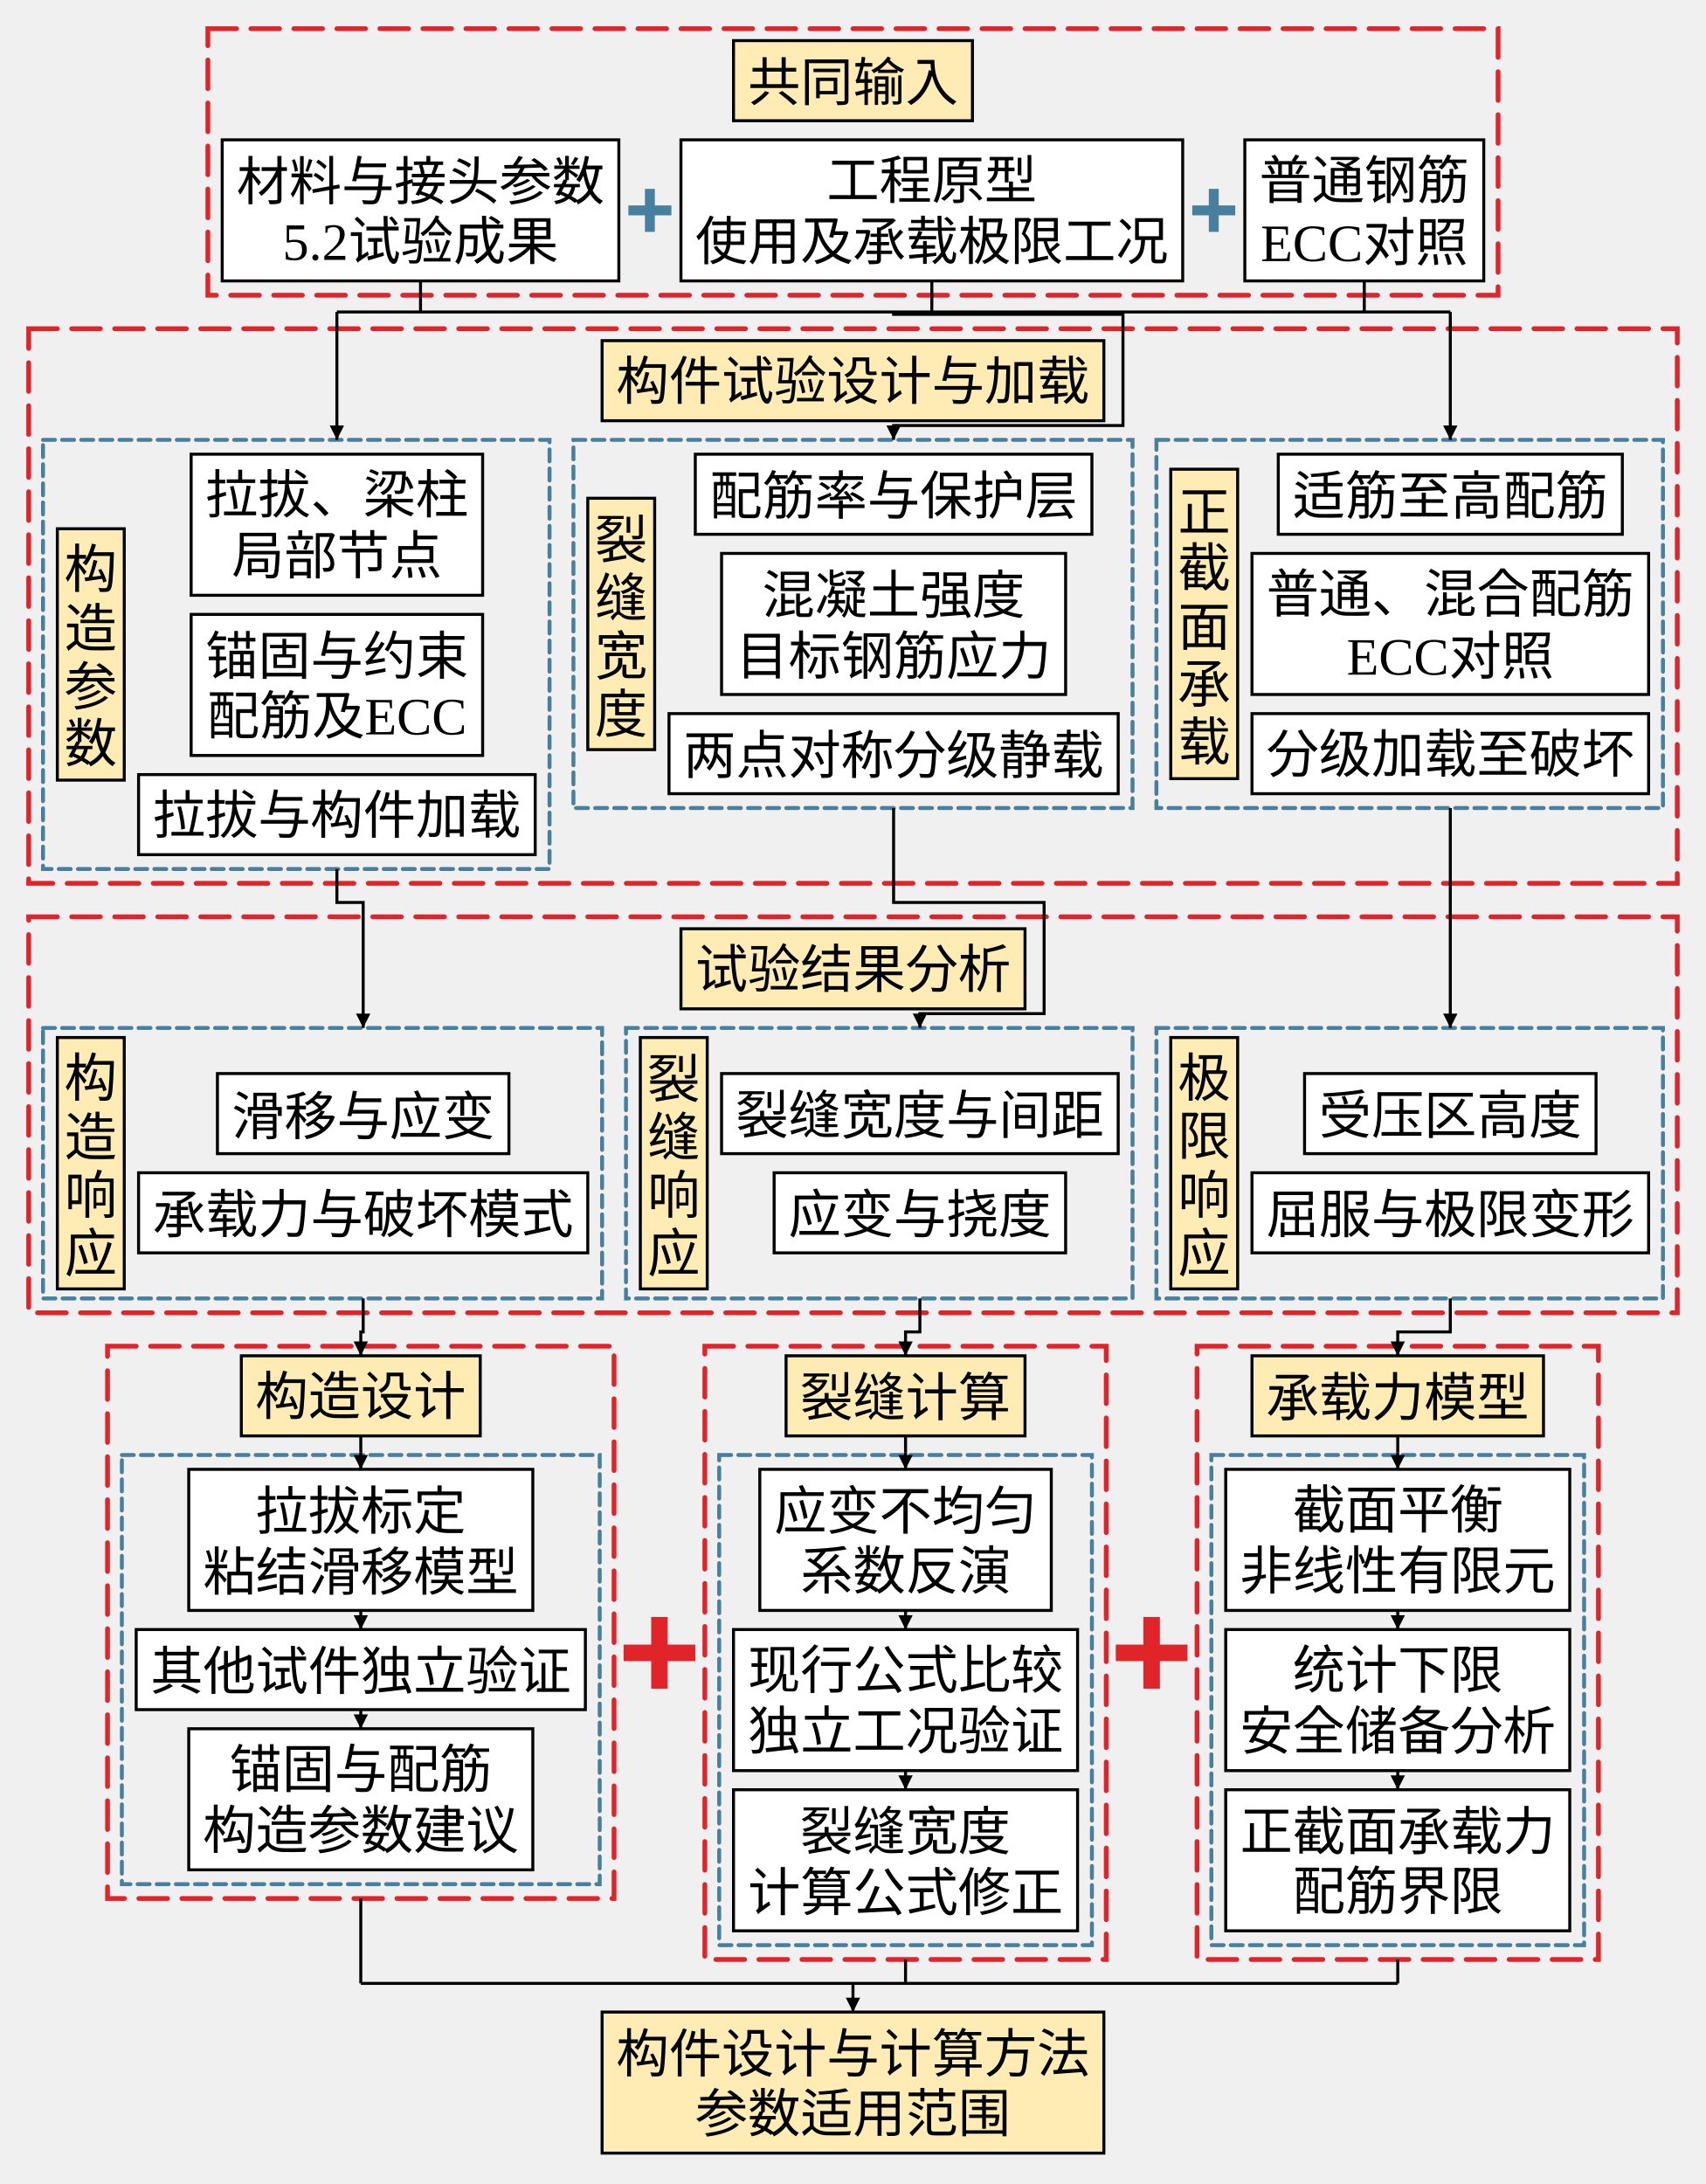
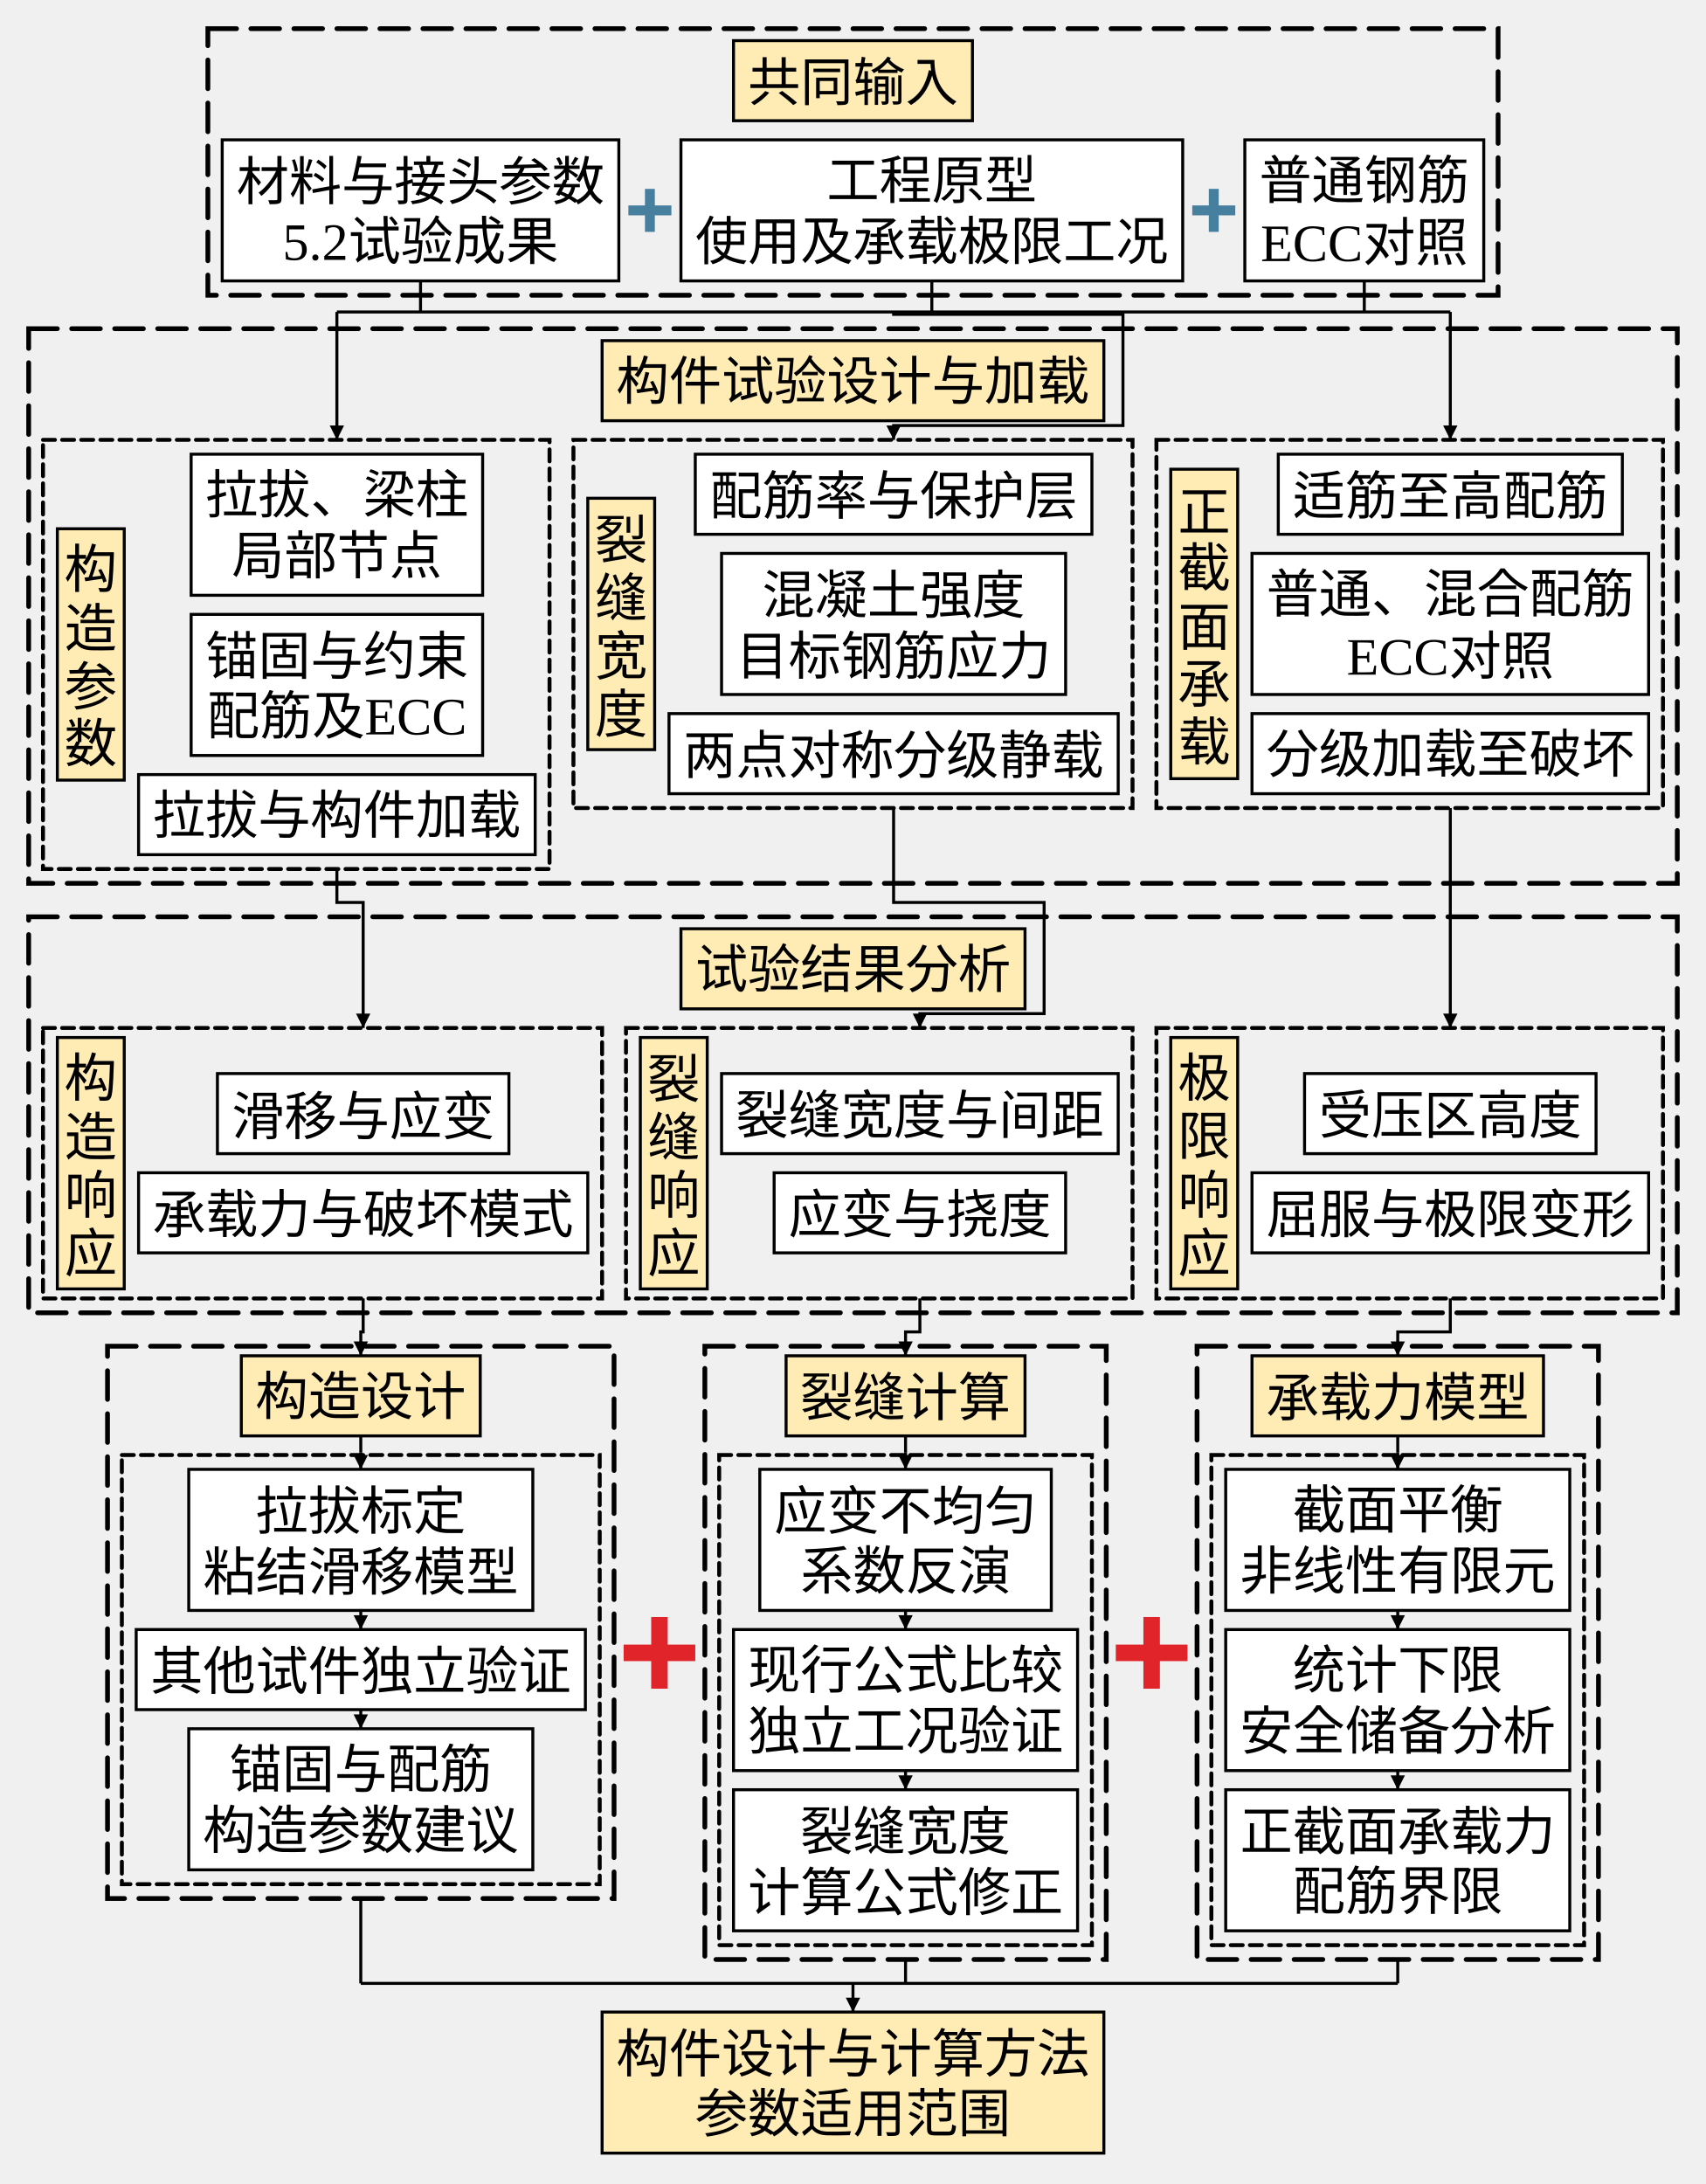
<svg xmlns="http://www.w3.org/2000/svg" width="714px" height="914px" viewBox="0 0 714 914" version="1.1">
  <g id="module-frame-001" data-object-type="module-frame">
-     <rect x="87" y="12" width="540" height="111.56" fill="none" stroke="#E0242A" stroke-width="2" stroke-linecap="round" stroke-linejoin="miter" stroke-dasharray="12 6" />
+     <rect x="87" y="12" width="540" height="111.56" fill="none" stroke="#000000" stroke-width="2" stroke-linecap="round" stroke-linejoin="miter" stroke-dasharray="12 6" />
  </g>
  <g id="module-frame-002" data-object-type="module-frame">
-     <rect x="12" y="137.56" width="690" height="232.12" fill="none" stroke="#E0242A" stroke-width="2" stroke-linecap="round" stroke-linejoin="miter" stroke-dasharray="12 6" />
+     <rect x="12" y="137.56" width="690" height="232.12" fill="none" stroke="#000000" stroke-width="2" stroke-linecap="round" stroke-linejoin="miter" stroke-dasharray="12 6" />
  </g>
  <g id="submodule-frame-001" data-object-type="submodule-frame">
-     <rect x="18" y="184.08" width="212" height="179.6" fill="none" stroke="#477F9F" stroke-width="1.65" stroke-linecap="round" stroke-linejoin="miter" stroke-dasharray="5 3" />
+     <rect x="18" y="184.08" width="212" height="179.6" fill="none" stroke="#000000" stroke-width="1.65" stroke-linecap="round" stroke-linejoin="miter" stroke-dasharray="5 3" />
  </g>
  <g id="submodule-frame-002" data-object-type="submodule-frame">
-     <rect x="240" y="184.08" width="234" height="154.08" fill="none" stroke="#477F9F" stroke-width="1.65" stroke-linecap="round" stroke-linejoin="miter" stroke-dasharray="5 3" />
+     <rect x="240" y="184.08" width="234" height="154.08" fill="none" stroke="#000000" stroke-width="1.65" stroke-linecap="round" stroke-linejoin="miter" stroke-dasharray="5 3" />
  </g>
  <g id="submodule-frame-003" data-object-type="submodule-frame">
-     <rect x="484" y="184.08" width="212" height="154.08" fill="none" stroke="#477F9F" stroke-width="1.65" stroke-linecap="round" stroke-linejoin="miter" stroke-dasharray="5 3" />
+     <rect x="484" y="184.08" width="212" height="154.08" fill="none" stroke="#000000" stroke-width="1.65" stroke-linecap="round" stroke-linejoin="miter" stroke-dasharray="5 3" />
  </g>
  <g id="module-frame-003" data-object-type="module-frame">
-     <rect x="12" y="383.68" width="690" height="165.72" fill="none" stroke="#E0242A" stroke-width="2" stroke-linecap="round" stroke-linejoin="miter" stroke-dasharray="12 6" />
+     <rect x="12" y="383.68" width="690" height="165.72" fill="none" stroke="#000000" stroke-width="2" stroke-linecap="round" stroke-linejoin="miter" stroke-dasharray="12 6" />
  </g>
  <g id="submodule-frame-004" data-object-type="submodule-frame">
-     <rect x="18" y="430.2" width="234" height="113.2" fill="none" stroke="#477F9F" stroke-width="1.65" stroke-linecap="round" stroke-linejoin="miter" stroke-dasharray="5 3" />
+     <rect x="18" y="430.2" width="234" height="113.2" fill="none" stroke="#000000" stroke-width="1.65" stroke-linecap="round" stroke-linejoin="miter" stroke-dasharray="5 3" />
  </g>
  <g id="submodule-frame-005" data-object-type="submodule-frame">
-     <rect x="262" y="430.2" width="212" height="113.2" fill="none" stroke="#477F9F" stroke-width="1.65" stroke-linecap="round" stroke-linejoin="miter" stroke-dasharray="5 3" />
+     <rect x="262" y="430.2" width="212" height="113.2" fill="none" stroke="#000000" stroke-width="1.65" stroke-linecap="round" stroke-linejoin="miter" stroke-dasharray="5 3" />
  </g>
  <g id="submodule-frame-006" data-object-type="submodule-frame">
-     <rect x="484" y="430.2" width="212" height="113.2" fill="none" stroke="#477F9F" stroke-width="1.65" stroke-linecap="round" stroke-linejoin="miter" stroke-dasharray="5 3" />
+     <rect x="484" y="430.2" width="212" height="113.2" fill="none" stroke="#000000" stroke-width="1.65" stroke-linecap="round" stroke-linejoin="miter" stroke-dasharray="5 3" />
  </g>
  <g id="module-frame-004" data-object-type="module-frame">
-     <rect x="45" y="563.4" width="212" height="231.12" fill="none" stroke="#E0242A" stroke-width="2" stroke-linecap="round" stroke-linejoin="miter" stroke-dasharray="12 6" />
+     <rect x="45" y="563.4" width="212" height="231.12" fill="none" stroke="#000000" stroke-width="2" stroke-linecap="round" stroke-linejoin="miter" stroke-dasharray="12 6" />
  </g>
  <g id="submodule-frame-007" data-object-type="submodule-frame">
-     <rect x="51" y="608.92" width="200" height="179.6" fill="none" stroke="#477F9F" stroke-width="1.65" stroke-linecap="round" stroke-linejoin="miter" stroke-dasharray="5 3" />
+     <rect x="51" y="608.92" width="200" height="179.6" fill="none" stroke="#000000" stroke-width="1.65" stroke-linecap="round" stroke-linejoin="miter" stroke-dasharray="5 3" />
  </g>
  <g id="module-frame-005" data-object-type="module-frame">
-     <rect x="295" y="563.4" width="168" height="256.64" fill="none" stroke="#E0242A" stroke-width="2" stroke-linecap="round" stroke-linejoin="miter" stroke-dasharray="12 6" />
+     <rect x="295" y="563.4" width="168" height="256.64" fill="none" stroke="#000000" stroke-width="2" stroke-linecap="round" stroke-linejoin="miter" stroke-dasharray="12 6" />
  </g>
  <g id="submodule-frame-008" data-object-type="submodule-frame">
-     <rect x="301" y="608.92" width="156" height="205.12" fill="none" stroke="#477F9F" stroke-width="1.65" stroke-linecap="round" stroke-linejoin="miter" stroke-dasharray="5 3" />
+     <rect x="301" y="608.92" width="156" height="205.12" fill="none" stroke="#000000" stroke-width="1.65" stroke-linecap="round" stroke-linejoin="miter" stroke-dasharray="5 3" />
  </g>
  <g id="module-frame-006" data-object-type="module-frame">
-     <rect x="501" y="563.4" width="168" height="256.64" fill="none" stroke="#E0242A" stroke-width="2" stroke-linecap="round" stroke-linejoin="miter" stroke-dasharray="12 6" />
+     <rect x="501" y="563.4" width="168" height="256.64" fill="none" stroke="#000000" stroke-width="2" stroke-linecap="round" stroke-linejoin="miter" stroke-dasharray="12 6" />
  </g>
  <g id="submodule-frame-009" data-object-type="submodule-frame">
-     <rect x="507" y="608.92" width="156" height="205.12" fill="none" stroke="#477F9F" stroke-width="1.65" stroke-linecap="round" stroke-linejoin="miter" stroke-dasharray="5 3" />
+     <rect x="507" y="608.92" width="156" height="205.12" fill="none" stroke="#000000" stroke-width="1.65" stroke-linecap="round" stroke-linejoin="miter" stroke-dasharray="5 3" />
  </g>
  <g id="connector-001" data-object-type="connector">
    <path d="M176 117.56 L176 130.56" fill="none" stroke="#000000" stroke-width="1.25" stroke-linejoin="miter" stroke-linecap="butt" />
  </g>
  <g id="connector-002" data-object-type="connector">
    <path d="M390 117.56 L390 130.56" fill="none" stroke="#000000" stroke-width="1.25" stroke-linejoin="miter" stroke-linecap="butt" />
  </g>
  <g id="connector-003" data-object-type="connector">
    <path d="M571 117.56 L571 130.56" fill="none" stroke="#000000" stroke-width="1.25" stroke-linejoin="miter" stroke-linecap="butt" />
  </g>
  <g id="connector-004" data-object-type="connector">
    <path d="M141 130.56 L607 130.56" fill="none" stroke="#000000" stroke-width="1.25" stroke-linejoin="miter" stroke-linecap="butt" />
  </g>
  <g id="connector-005" data-object-type="connector">
    <path d="M141 130.56 L141 131.56 L141 131.56 L141 184.08" fill="none" stroke="#000000" stroke-width="1.25" stroke-linejoin="miter" stroke-linecap="butt" />
    <polygon points="141,184.08 144,178.08 138,178.08" fill="#000000" />
  </g>
  <g id="connector-006" data-object-type="connector">
    <path d="M374 130.56 L374 131.56 L470 131.56 L470 178.08 L374 178.08 L374 184.08" fill="none" stroke="#000000" stroke-width="1.25" stroke-linejoin="miter" stroke-linecap="butt" />
    <polygon points="374,184.08 377,178.08 371,178.08" fill="#000000" />
  </g>
  <g id="connector-007" data-object-type="connector">
    <path d="M607 130.56 L607 131.56 L607 131.56 L607 184.08" fill="none" stroke="#000000" stroke-width="1.25" stroke-linejoin="miter" stroke-linecap="butt" />
    <polygon points="607,184.08 610,178.08 604,178.08" fill="#000000" />
  </g>
  <g id="connector-008" data-object-type="connector">
    <path d="M141 363.68 L141 377.68 L152 377.68 L152 430.2" fill="none" stroke="#000000" stroke-width="1.25" stroke-linejoin="miter" stroke-linecap="butt" />
    <polygon points="152,430.2 155,424.2 149,424.2" fill="#000000" />
  </g>
  <g id="connector-009" data-object-type="connector">
    <path d="M374 338.16 L374 377.68 L437 377.68 L437 424.2 L385 424.2 L385 430.2" fill="none" stroke="#000000" stroke-width="1.25" stroke-linejoin="miter" stroke-linecap="butt" />
    <polygon points="385,430.2 388,424.2 382,424.2" fill="#000000" />
  </g>
  <g id="connector-010" data-object-type="connector">
    <path d="M607 338.16 L607 377.68 L607 377.68 L607 430.2" fill="none" stroke="#000000" stroke-width="1.25" stroke-linejoin="miter" stroke-linecap="butt" />
    <polygon points="607,430.2 610,424.2 604,424.2" fill="#000000" />
  </g>
  <g id="connector-011" data-object-type="connector">
    <path d="M152 543.4 L152 557.4 L151 557.4 L151 567.4" fill="none" stroke="#000000" stroke-width="1.25" stroke-linejoin="miter" stroke-linecap="butt" />
    <polygon points="151,567.4 154,561.4 148,561.4" fill="#000000" />
  </g>
  <g id="connector-012" data-object-type="connector">
    <path d="M385 543.4 L385 557.4 L379 557.4 L379 567.4" fill="none" stroke="#000000" stroke-width="1.25" stroke-linejoin="miter" stroke-linecap="butt" />
    <polygon points="379,567.4 382,561.4 376,561.4" fill="#000000" />
  </g>
  <g id="connector-013" data-object-type="connector">
    <path d="M607 543.4 L607 557.4 L585 557.4 L585 567.4" fill="none" stroke="#000000" stroke-width="1.25" stroke-linejoin="miter" stroke-linecap="butt" />
    <polygon points="585,567.4 588,561.4 582,561.4" fill="#000000" />
  </g>
  <g id="connector-014" data-object-type="connector">
    <path d="M151 600.92 L151 607.92" fill="none" stroke="#000000" stroke-width="1.25" stroke-linejoin="miter" stroke-linecap="butt" />
  </g>
  <g id="connector-015" data-object-type="connector">
    <path d="M151 607.92 L151 614.92" fill="none" stroke="#000000" stroke-width="1.25" stroke-linejoin="miter" stroke-linecap="butt" />
    <polygon points="151,614.92 154,608.92 148,608.92" fill="#000000" />
  </g>
  <g id="connector-016" data-object-type="connector">
    <path d="M151 673.96 L151 677.96" fill="none" stroke="#000000" stroke-width="1.25" stroke-linejoin="miter" stroke-linecap="butt" />
  </g>
  <g id="connector-017" data-object-type="connector">
    <path d="M151 677.96 L151 681.96" fill="none" stroke="#000000" stroke-width="1.25" stroke-linejoin="miter" stroke-linecap="butt" />
    <polygon points="151,681.96 154,675.96 148,675.96" fill="#000000" />
  </g>
  <g id="connector-018" data-object-type="connector">
    <path d="M151 715.48 L151 719.48" fill="none" stroke="#000000" stroke-width="1.25" stroke-linejoin="miter" stroke-linecap="butt" />
  </g>
  <g id="connector-019" data-object-type="connector">
    <path d="M151 719.48 L151 723.48" fill="none" stroke="#000000" stroke-width="1.25" stroke-linejoin="miter" stroke-linecap="butt" />
    <polygon points="151,723.48 154,717.48 148,717.48" fill="#000000" />
  </g>
  <g id="connector-020" data-object-type="connector">
    <path d="M379 600.92 L379 607.92" fill="none" stroke="#000000" stroke-width="1.25" stroke-linejoin="miter" stroke-linecap="butt" />
  </g>
  <g id="connector-021" data-object-type="connector">
    <path d="M379 607.92 L379 614.92" fill="none" stroke="#000000" stroke-width="1.25" stroke-linejoin="miter" stroke-linecap="butt" />
    <polygon points="379,614.92 382,608.92 376,608.92" fill="#000000" />
  </g>
  <g id="connector-022" data-object-type="connector">
    <path d="M379 673.96 L379 677.96" fill="none" stroke="#000000" stroke-width="1.25" stroke-linejoin="miter" stroke-linecap="butt" />
  </g>
  <g id="connector-023" data-object-type="connector">
    <path d="M379 677.96 L379 681.96" fill="none" stroke="#000000" stroke-width="1.25" stroke-linejoin="miter" stroke-linecap="butt" />
    <polygon points="379,681.96 382,675.96 376,675.96" fill="#000000" />
  </g>
  <g id="connector-024" data-object-type="connector">
    <path d="M379 741 L379 745" fill="none" stroke="#000000" stroke-width="1.25" stroke-linejoin="miter" stroke-linecap="butt" />
  </g>
  <g id="connector-025" data-object-type="connector">
    <path d="M379 745 L379 749" fill="none" stroke="#000000" stroke-width="1.25" stroke-linejoin="miter" stroke-linecap="butt" />
    <polygon points="379,749 382,743 376,743" fill="#000000" />
  </g>
  <g id="connector-026" data-object-type="connector">
    <path d="M585 600.92 L585 607.92" fill="none" stroke="#000000" stroke-width="1.25" stroke-linejoin="miter" stroke-linecap="butt" />
  </g>
  <g id="connector-027" data-object-type="connector">
    <path d="M585 607.92 L585 614.92" fill="none" stroke="#000000" stroke-width="1.25" stroke-linejoin="miter" stroke-linecap="butt" />
    <polygon points="585,614.92 588,608.92 582,608.92" fill="#000000" />
  </g>
  <g id="connector-028" data-object-type="connector">
    <path d="M585 673.96 L585 677.96" fill="none" stroke="#000000" stroke-width="1.25" stroke-linejoin="miter" stroke-linecap="butt" />
  </g>
  <g id="connector-029" data-object-type="connector">
    <path d="M585 677.96 L585 681.96" fill="none" stroke="#000000" stroke-width="1.25" stroke-linejoin="miter" stroke-linecap="butt" />
    <polygon points="585,681.96 588,675.96 582,675.96" fill="#000000" />
  </g>
  <g id="connector-030" data-object-type="connector">
    <path d="M585 741 L585 745" fill="none" stroke="#000000" stroke-width="1.25" stroke-linejoin="miter" stroke-linecap="butt" />
  </g>
  <g id="connector-031" data-object-type="connector">
    <path d="M585 745 L585 749" fill="none" stroke="#000000" stroke-width="1.25" stroke-linejoin="miter" stroke-linecap="butt" />
    <polygon points="585,749 588,743 582,743" fill="#000000" />
  </g>
  <g id="connector-032" data-object-type="connector">
    <path d="M151 794.52 L151 830.04" fill="none" stroke="#000000" stroke-width="1.25" stroke-linejoin="miter" stroke-linecap="butt" />
  </g>
  <g id="connector-033" data-object-type="connector">
    <path d="M379 820.04 L379 830.04" fill="none" stroke="#000000" stroke-width="1.25" stroke-linejoin="miter" stroke-linecap="butt" />
  </g>
  <g id="connector-034" data-object-type="connector">
    <path d="M585 820.04 L585 830.04" fill="none" stroke="#000000" stroke-width="1.25" stroke-linejoin="miter" stroke-linecap="butt" />
  </g>
  <g id="connector-035" data-object-type="connector">
    <path d="M151 830.04 L585 830.04" fill="none" stroke="#000000" stroke-width="1.25" stroke-linejoin="miter" stroke-linecap="butt" />
  </g>
  <g id="connector-036" data-object-type="connector">
    <path d="M357 830.04 L357 842.04" fill="none" stroke="#000000" stroke-width="1.25" stroke-linejoin="miter" stroke-linecap="butt" />
    <polygon points="357,842.04 360,836.04 354,836.04" fill="#000000" />
  </g>
  <g id="text-box-001" data-object-type="text-box" aria-label="构造参数">
-     <rect x="24" y="221.28" width="28" height="105.2" fill="#FFEBB4" stroke="black" stroke-width="1.25" stroke-linecap="butt" stroke-linejoin="miter" />
+     <rect x="24" y="221.28" width="28" height="105.2" fill="#FFEBB4" stroke="#000000" stroke-width="1.25" stroke-linecap="butt" stroke-linejoin="miter" />
    <text xml:space="preserve" font-family="SimSun" font-size="22" font-weight="normal" font-style="normal" fill="#000000">
      <tspan x="27" y="245.993" font-family="SimSun" style="font-family:'SimSun';font-size:22px;font-weight:normal;font-style:normal">构</tspan>
      <tspan x="27" y="270.793" font-family="SimSun" style="font-family:'SimSun';font-size:22px;font-weight:normal;font-style:normal">造</tspan>
      <tspan x="27" y="295.093" font-family="SimSun" style="font-family:'SimSun';font-size:22px;font-weight:normal;font-style:normal">参</tspan>
      <tspan x="27" y="318.893" font-family="SimSun" style="font-family:'SimSun';font-size:22px;font-weight:normal;font-style:normal">数</tspan>
    </text>
  </g>
  <g id="text-box-002" data-object-type="text-box" aria-label="裂缝宽度">
-     <rect x="246" y="208.52" width="28" height="105.2" fill="#FFEBB4" stroke="black" stroke-width="1.25" stroke-linecap="butt" stroke-linejoin="miter" />
+     <rect x="246" y="208.52" width="28" height="105.2" fill="#FFEBB4" stroke="#000000" stroke-width="1.25" stroke-linecap="butt" stroke-linejoin="miter" />
    <text xml:space="preserve" font-family="SimSun" font-size="22" font-weight="normal" font-style="normal" fill="#000000">
      <tspan x="249" y="233.733" font-family="SimSun" style="font-family:'SimSun';font-size:22px;font-weight:normal;font-style:normal">裂</tspan>
      <tspan x="249" y="258.033" font-family="SimSun" style="font-family:'SimSun';font-size:22px;font-weight:normal;font-style:normal">缝</tspan>
      <tspan x="249" y="282.333" font-family="SimSun" style="font-family:'SimSun';font-size:22px;font-weight:normal;font-style:normal">宽</tspan>
      <tspan x="249" y="306.633" font-family="SimSun" style="font-family:'SimSun';font-size:22px;font-weight:normal;font-style:normal">度</tspan>
    </text>
  </g>
  <g id="text-box-003" data-object-type="text-box" aria-label="正截面承载">
-     <rect x="490" y="196.37" width="28" height="129.5" fill="#FFEBB4" stroke="black" stroke-width="1.25" stroke-linecap="butt" stroke-linejoin="miter" />
+     <rect x="490" y="196.37" width="28" height="129.5" fill="#FFEBB4" stroke="#000000" stroke-width="1.25" stroke-linecap="butt" stroke-linejoin="miter" />
    <text xml:space="preserve" font-family="SimSun" font-size="22" font-weight="normal" font-style="normal" fill="#000000">
      <tspan x="493" y="222.083" font-family="SimSun" style="font-family:'SimSun';font-size:22px;font-weight:normal;font-style:normal">正</tspan>
      <tspan x="493" y="245.383" font-family="SimSun" style="font-family:'SimSun';font-size:22px;font-weight:normal;font-style:normal">截</tspan>
      <tspan x="493" y="270.183" font-family="SimSun" style="font-family:'SimSun';font-size:22px;font-weight:normal;font-style:normal">面</tspan>
      <tspan x="493" y="293.983" font-family="SimSun" style="font-family:'SimSun';font-size:22px;font-weight:normal;font-style:normal">承</tspan>
      <tspan x="493" y="318.283" font-family="SimSun" style="font-family:'SimSun';font-size:22px;font-weight:normal;font-style:normal">载</tspan>
    </text>
  </g>
  <g id="text-box-004" data-object-type="text-box" aria-label="构造响应">
-     <rect x="24" y="434.2" width="28" height="105.2" fill="#FFEBB4" stroke="black" stroke-width="1.25" stroke-linecap="butt" stroke-linejoin="miter" />
+     <rect x="24" y="434.2" width="28" height="105.2" fill="#FFEBB4" stroke="#000000" stroke-width="1.25" stroke-linecap="butt" stroke-linejoin="miter" />
    <text xml:space="preserve" font-family="SimSun" font-size="22" font-weight="normal" font-style="normal" fill="#000000">
      <tspan x="27" y="458.913" font-family="SimSun" style="font-family:'SimSun';font-size:22px;font-weight:normal;font-style:normal">构</tspan>
      <tspan x="27" y="483.713" font-family="SimSun" style="font-family:'SimSun';font-size:22px;font-weight:normal;font-style:normal">造</tspan>
      <tspan x="27" y="508.013" font-family="SimSun" style="font-family:'SimSun';font-size:22px;font-weight:normal;font-style:normal">响</tspan>
      <tspan x="27" y="532.313" font-family="SimSun" style="font-family:'SimSun';font-size:22px;font-weight:normal;font-style:normal">应</tspan>
    </text>
  </g>
  <g id="text-box-005" data-object-type="text-box" aria-label="裂缝响应">
-     <rect x="268" y="434.2" width="28" height="105.2" fill="#FFEBB4" stroke="black" stroke-width="1.25" stroke-linecap="butt" stroke-linejoin="miter" />
+     <rect x="268" y="434.2" width="28" height="105.2" fill="#FFEBB4" stroke="#000000" stroke-width="1.25" stroke-linecap="butt" stroke-linejoin="miter" />
    <text xml:space="preserve" font-family="SimSun" font-size="22" font-weight="normal" font-style="normal" fill="#000000">
      <tspan x="271" y="459.413" font-family="SimSun" style="font-family:'SimSun';font-size:22px;font-weight:normal;font-style:normal">裂</tspan>
      <tspan x="271" y="483.713" font-family="SimSun" style="font-family:'SimSun';font-size:22px;font-weight:normal;font-style:normal">缝</tspan>
      <tspan x="271" y="508.013" font-family="SimSun" style="font-family:'SimSun';font-size:22px;font-weight:normal;font-style:normal">响</tspan>
      <tspan x="271" y="532.313" font-family="SimSun" style="font-family:'SimSun';font-size:22px;font-weight:normal;font-style:normal">应</tspan>
    </text>
  </g>
  <g id="text-box-006" data-object-type="text-box" aria-label="极限响应">
-     <rect x="490" y="434.2" width="28" height="105.2" fill="#FFEBB4" stroke="black" stroke-width="1.25" stroke-linecap="butt" stroke-linejoin="miter" />
+     <rect x="490" y="434.2" width="28" height="105.2" fill="#FFEBB4" stroke="#000000" stroke-width="1.25" stroke-linecap="butt" stroke-linejoin="miter" />
    <text xml:space="preserve" font-family="SimSun" font-size="22" font-weight="normal" font-style="normal" fill="#000000">
      <tspan x="493" y="458.913" font-family="SimSun" style="font-family:'SimSun';font-size:22px;font-weight:normal;font-style:normal">极</tspan>
      <tspan x="493" y="483.213" font-family="SimSun" style="font-family:'SimSun';font-size:22px;font-weight:normal;font-style:normal">限</tspan>
      <tspan x="493" y="508.013" font-family="SimSun" style="font-family:'SimSun';font-size:22px;font-weight:normal;font-style:normal">响</tspan>
      <tspan x="493" y="532.313" font-family="SimSun" style="font-family:'SimSun';font-size:22px;font-weight:normal;font-style:normal">应</tspan>
    </text>
  </g>
  <g id="text-box-007" data-object-type="text-box" aria-label="共同输入">
-     <rect x="307" y="17" width="100" height="33.52" fill="#FFEBB4" stroke="black" stroke-width="1.25" stroke-linecap="butt" stroke-linejoin="miter" />
+     <rect x="307" y="17" width="100" height="33.52" fill="#FFEBB4" stroke="#000000" stroke-width="1.25" stroke-linecap="butt" stroke-linejoin="miter" />
    <text xml:space="preserve" font-family="SimSun" font-size="22" font-weight="normal" font-style="normal" fill="#000000">
      <tspan x="313" y="42.213" font-family="SimSun" style="font-family:'SimSun';font-size:22px;font-weight:normal;font-style:normal">共同输入</tspan>
    </text>
  </g>
  <g id="text-box-008" data-object-type="text-box" aria-label="材料与接头参数 / 5.2试验成果">
-     <rect x="93" y="58.52" width="166" height="59.04" fill="white" stroke="black" stroke-width="1.25" stroke-linecap="butt" stroke-linejoin="miter" />
+     <rect x="93" y="58.52" width="166" height="59.04" fill="white" stroke="#000000" stroke-width="1.25" stroke-linecap="butt" stroke-linejoin="miter" />
    <text xml:space="preserve" font-family="SimSun" font-size="22" font-weight="normal" font-style="normal" fill="#000000">
      <tspan x="99" y="83.733" font-family="SimSun" style="font-family:'SimSun';font-size:22px;font-weight:normal;font-style:normal">材料与接头参数</tspan>
      <tspan x="118.25" y="108.753" font-family="Times New Roman" style="font-family:'Times New Roman';font-size:22px;font-weight:normal;font-style:normal">5.2</tspan>
      <tspan x="145.75" y="108.753" font-family="SimSun" style="font-family:'SimSun';font-size:22px;font-weight:normal;font-style:normal">试验成果</tspan>
    </text>
  </g>
  <g id="text-box-009" data-object-type="text-box" aria-label="工程原型 / 使用及承载极限工况">
-     <rect x="285" y="58.52" width="210" height="59.04" fill="white" stroke="black" stroke-width="1.25" stroke-linecap="butt" stroke-linejoin="miter" />
+     <rect x="285" y="58.52" width="210" height="59.04" fill="white" stroke="#000000" stroke-width="1.25" stroke-linecap="butt" stroke-linejoin="miter" />
    <text xml:space="preserve" font-family="SimSun" font-size="22" font-weight="normal" font-style="normal" fill="#000000">
      <tspan x="346" y="83.233" font-family="SimSun" style="font-family:'SimSun';font-size:22px;font-weight:normal;font-style:normal">工程原型</tspan>
      <tspan x="291" y="108.753" font-family="SimSun" style="font-family:'SimSun';font-size:22px;font-weight:normal;font-style:normal">使用及承载极限工况</tspan>
    </text>
  </g>
  <g id="text-box-010" data-object-type="text-box" aria-label="普通钢筋 / ECC对照">
-     <rect x="521" y="58.52" width="100" height="59.04" fill="white" stroke="black" stroke-width="1.25" stroke-linecap="butt" stroke-linejoin="miter" />
+     <rect x="521" y="58.52" width="100" height="59.04" fill="white" stroke="#000000" stroke-width="1.25" stroke-linecap="butt" stroke-linejoin="miter" />
    <text xml:space="preserve" font-family="SimSun" font-size="22" font-weight="normal" font-style="normal" fill="#000000">
      <tspan x="527" y="83.233" font-family="SimSun" style="font-family:'SimSun';font-size:22px;font-weight:normal;font-style:normal">普通钢筋</tspan>
      <tspan x="527.605" y="109.253" font-family="Times New Roman" style="font-family:'Times New Roman';font-size:22px;font-weight:normal;font-style:normal">ECC</tspan>
      <tspan x="570.395" y="109.253" font-family="SimSun" style="font-family:'SimSun';font-size:22px;font-weight:normal;font-style:normal">对照</tspan>
    </text>
  </g>
  <g id="text-box-011" data-object-type="text-box" aria-label="构件试验设计与加载">
-     <rect x="252" y="142.56" width="210" height="33.52" fill="#FFEBB4" stroke="black" stroke-width="1.25" stroke-linecap="butt" stroke-linejoin="miter" />
+     <rect x="252" y="142.56" width="210" height="33.52" fill="#FFEBB4" stroke="#000000" stroke-width="1.25" stroke-linecap="butt" stroke-linejoin="miter" />
    <text xml:space="preserve" font-family="SimSun" font-size="22" font-weight="normal" font-style="normal" fill="#000000">
      <tspan x="258" y="167.273" font-family="SimSun" style="font-family:'SimSun';font-size:22px;font-weight:normal;font-style:normal">构件试验设计与加载</tspan>
    </text>
  </g>
  <g id="text-box-012" data-object-type="text-box" aria-label="拉拔、梁柱 / 局部节点">
-     <rect x="80" y="190.08" width="122" height="59.04" fill="white" stroke="black" stroke-width="1.25" stroke-linecap="butt" stroke-linejoin="miter" />
+     <rect x="80" y="190.08" width="122" height="59.04" fill="white" stroke="#000000" stroke-width="1.25" stroke-linecap="butt" stroke-linejoin="miter" />
    <text xml:space="preserve" font-family="SimSun" font-size="22" font-weight="normal" font-style="normal" fill="#000000">
      <tspan x="86" y="214.793" font-family="SimSun" style="font-family:'SimSun';font-size:22px;font-weight:normal;font-style:normal">拉拔、梁柱</tspan>
      <tspan x="97" y="240.313" font-family="SimSun" style="font-family:'SimSun';font-size:22px;font-weight:normal;font-style:normal">局部节点</tspan>
    </text>
  </g>
  <g id="text-box-013" data-object-type="text-box" aria-label="锚固与约束 / 配筋及ECC">
-     <rect x="80" y="257.12" width="122" height="59.04" fill="white" stroke="black" stroke-width="1.25" stroke-linecap="butt" stroke-linejoin="miter" />
+     <rect x="80" y="257.12" width="122" height="59.04" fill="white" stroke="#000000" stroke-width="1.25" stroke-linecap="butt" stroke-linejoin="miter" />
    <text xml:space="preserve" font-family="SimSun" font-size="22" font-weight="normal" font-style="normal" fill="#000000">
      <tspan x="86" y="282.333" font-family="SimSun" style="font-family:'SimSun';font-size:22px;font-weight:normal;font-style:normal">锚固与约束</tspan>
      <tspan x="86.605" y="307.353" font-family="SimSun" style="font-family:'SimSun';font-size:22px;font-weight:normal;font-style:normal">配筋及</tspan>
      <tspan x="152.605" y="307.353" font-family="Times New Roman" style="font-family:'Times New Roman';font-size:22px;font-weight:normal;font-style:normal">ECC</tspan>
    </text>
  </g>
  <g id="text-box-014" data-object-type="text-box" aria-label="拉拔与构件加载">
-     <rect x="58" y="324.16" width="166" height="33.52" fill="white" stroke="black" stroke-width="1.25" stroke-linecap="butt" stroke-linejoin="miter" />
+     <rect x="58" y="324.16" width="166" height="33.52" fill="white" stroke="#000000" stroke-width="1.25" stroke-linecap="butt" stroke-linejoin="miter" />
    <text xml:space="preserve" font-family="SimSun" font-size="22" font-weight="normal" font-style="normal" fill="#000000">
      <tspan x="64" y="348.873" font-family="SimSun" style="font-family:'SimSun';font-size:22px;font-weight:normal;font-style:normal">拉拔与构件加载</tspan>
    </text>
  </g>
  <g id="text-box-015" data-object-type="text-box" aria-label="配筋率与保护层">
-     <rect x="291" y="190.08" width="166" height="33.52" fill="white" stroke="black" stroke-width="1.25" stroke-linecap="butt" stroke-linejoin="miter" />
+     <rect x="291" y="190.08" width="166" height="33.52" fill="white" stroke="#000000" stroke-width="1.25" stroke-linecap="butt" stroke-linejoin="miter" />
    <text xml:space="preserve" font-family="SimSun" font-size="22" font-weight="normal" font-style="normal" fill="#000000">
      <tspan x="297" y="215.293" font-family="SimSun" style="font-family:'SimSun';font-size:22px;font-weight:normal;font-style:normal">配筋率与保护层</tspan>
    </text>
  </g>
  <g id="text-box-016" data-object-type="text-box" aria-label="混凝土强度 / 目标钢筋应力">
-     <rect x="302" y="231.6" width="144" height="59.04" fill="white" stroke="black" stroke-width="1.25" stroke-linecap="butt" stroke-linejoin="miter" />
+     <rect x="302" y="231.6" width="144" height="59.04" fill="white" stroke="#000000" stroke-width="1.25" stroke-linecap="butt" stroke-linejoin="miter" />
    <text xml:space="preserve" font-family="SimSun" font-size="22" font-weight="normal" font-style="normal" fill="#000000">
      <tspan x="319" y="256.813" font-family="SimSun" style="font-family:'SimSun';font-size:22px;font-weight:normal;font-style:normal">混凝土强度</tspan>
      <tspan x="308" y="282.333" font-family="SimSun" style="font-family:'SimSun';font-size:22px;font-weight:normal;font-style:normal">目标钢筋应力</tspan>
    </text>
  </g>
  <g id="text-box-017" data-object-type="text-box" aria-label="两点对称分级静载">
-     <rect x="280" y="298.64" width="188" height="33.52" fill="white" stroke="black" stroke-width="1.25" stroke-linecap="butt" stroke-linejoin="miter" />
+     <rect x="280" y="298.64" width="188" height="33.52" fill="white" stroke="#000000" stroke-width="1.25" stroke-linecap="butt" stroke-linejoin="miter" />
    <text xml:space="preserve" font-family="SimSun" font-size="22" font-weight="normal" font-style="normal" fill="#000000">
      <tspan x="286" y="323.853" font-family="SimSun" style="font-family:'SimSun';font-size:22px;font-weight:normal;font-style:normal">两点对称分级静载</tspan>
    </text>
  </g>
  <g id="text-box-018" data-object-type="text-box" aria-label="适筋至高配筋">
-     <rect x="535" y="190.08" width="144" height="33.52" fill="white" stroke="black" stroke-width="1.25" stroke-linecap="butt" stroke-linejoin="miter" />
+     <rect x="535" y="190.08" width="144" height="33.52" fill="white" stroke="#000000" stroke-width="1.25" stroke-linecap="butt" stroke-linejoin="miter" />
    <text xml:space="preserve" font-family="SimSun" font-size="22" font-weight="normal" font-style="normal" fill="#000000">
      <tspan x="541" y="215.293" font-family="SimSun" style="font-family:'SimSun';font-size:22px;font-weight:normal;font-style:normal">适筋至高配筋</tspan>
    </text>
  </g>
  <g id="text-box-019" data-object-type="text-box" aria-label="普通、混合配筋 / ECC对照">
-     <rect x="524" y="231.6" width="166" height="59.04" fill="white" stroke="black" stroke-width="1.25" stroke-linecap="butt" stroke-linejoin="miter" />
+     <rect x="524" y="231.6" width="166" height="59.04" fill="white" stroke="#000000" stroke-width="1.25" stroke-linecap="butt" stroke-linejoin="miter" />
    <text xml:space="preserve" font-family="SimSun" font-size="22" font-weight="normal" font-style="normal" fill="#000000">
      <tspan x="530" y="256.313" font-family="SimSun" style="font-family:'SimSun';font-size:22px;font-weight:normal;font-style:normal">普通、混合配筋</tspan>
      <tspan x="563.605" y="282.333" font-family="Times New Roman" style="font-family:'Times New Roman';font-size:22px;font-weight:normal;font-style:normal">ECC</tspan>
      <tspan x="606.395" y="282.333" font-family="SimSun" style="font-family:'SimSun';font-size:22px;font-weight:normal;font-style:normal">对照</tspan>
    </text>
  </g>
  <g id="text-box-020" data-object-type="text-box" aria-label="分级加载至破坏">
-     <rect x="524" y="298.64" width="166" height="33.52" fill="white" stroke="black" stroke-width="1.25" stroke-linecap="butt" stroke-linejoin="miter" />
+     <rect x="524" y="298.64" width="166" height="33.52" fill="white" stroke="#000000" stroke-width="1.25" stroke-linecap="butt" stroke-linejoin="miter" />
    <text xml:space="preserve" font-family="SimSun" font-size="22" font-weight="normal" font-style="normal" fill="#000000">
      <tspan x="530" y="323.353" font-family="SimSun" style="font-family:'SimSun';font-size:22px;font-weight:normal;font-style:normal">分级加载至破坏</tspan>
    </text>
  </g>
  <g id="text-box-021" data-object-type="text-box" aria-label="试验结果分析">
-     <rect x="285" y="388.68" width="144" height="33.52" fill="#FFEBB4" stroke="black" stroke-width="1.25" stroke-linecap="butt" stroke-linejoin="miter" />
+     <rect x="285" y="388.68" width="144" height="33.52" fill="#FFEBB4" stroke="#000000" stroke-width="1.25" stroke-linecap="butt" stroke-linejoin="miter" />
    <text xml:space="preserve" font-family="SimSun" font-size="22" font-weight="normal" font-style="normal" fill="#000000">
      <tspan x="291" y="413.393" font-family="SimSun" style="font-family:'SimSun';font-size:22px;font-weight:normal;font-style:normal">试验结果分析</tspan>
    </text>
  </g>
  <g id="text-box-022" data-object-type="text-box" aria-label="滑移与应变">
-     <rect x="91" y="449.28" width="122" height="33.52" fill="white" stroke="black" stroke-width="1.25" stroke-linecap="butt" stroke-linejoin="miter" />
+     <rect x="91" y="449.28" width="122" height="33.52" fill="white" stroke="#000000" stroke-width="1.25" stroke-linecap="butt" stroke-linejoin="miter" />
    <text xml:space="preserve" font-family="SimSun" font-size="22" font-weight="normal" font-style="normal" fill="#000000">
      <tspan x="97" y="474.993" font-family="SimSun" style="font-family:'SimSun';font-size:22px;font-weight:normal;font-style:normal">滑移与应变</tspan>
    </text>
  </g>
  <g id="text-box-023" data-object-type="text-box" aria-label="承载力与破坏模式">
-     <rect x="58" y="490.8" width="188" height="33.52" fill="white" stroke="black" stroke-width="1.25" stroke-linecap="butt" stroke-linejoin="miter" />
+     <rect x="58" y="490.8" width="188" height="33.52" fill="white" stroke="#000000" stroke-width="1.25" stroke-linecap="butt" stroke-linejoin="miter" />
    <text xml:space="preserve" font-family="SimSun" font-size="22" font-weight="normal" font-style="normal" fill="#000000">
      <tspan x="64" y="516.013" font-family="SimSun" style="font-family:'SimSun';font-size:22px;font-weight:normal;font-style:normal">承载力与破坏模式</tspan>
    </text>
  </g>
  <g id="text-box-024" data-object-type="text-box" aria-label="裂缝宽度与间距">
-     <rect x="302" y="449.28" width="166" height="33.52" fill="white" stroke="black" stroke-width="1.25" stroke-linecap="butt" stroke-linejoin="miter" />
+     <rect x="302" y="449.28" width="166" height="33.52" fill="white" stroke="#000000" stroke-width="1.25" stroke-linecap="butt" stroke-linejoin="miter" />
    <text xml:space="preserve" font-family="SimSun" font-size="22" font-weight="normal" font-style="normal" fill="#000000">
      <tspan x="308" y="474.493" font-family="SimSun" style="font-family:'SimSun';font-size:22px;font-weight:normal;font-style:normal">裂缝宽度与间距</tspan>
    </text>
  </g>
  <g id="text-box-025" data-object-type="text-box" aria-label="应变与挠度">
-     <rect x="324" y="490.8" width="122" height="33.52" fill="white" stroke="black" stroke-width="1.25" stroke-linecap="butt" stroke-linejoin="miter" />
+     <rect x="324" y="490.8" width="122" height="33.52" fill="white" stroke="#000000" stroke-width="1.25" stroke-linecap="butt" stroke-linejoin="miter" />
    <text xml:space="preserve" font-family="SimSun" font-size="22" font-weight="normal" font-style="normal" fill="#000000">
      <tspan x="330" y="516.013" font-family="SimSun" style="font-family:'SimSun';font-size:22px;font-weight:normal;font-style:normal">应变与挠度</tspan>
    </text>
  </g>
  <g id="text-box-026" data-object-type="text-box" aria-label="受压区高度">
-     <rect x="546" y="449.28" width="122" height="33.52" fill="white" stroke="black" stroke-width="1.25" stroke-linecap="butt" stroke-linejoin="miter" />
+     <rect x="546" y="449.28" width="122" height="33.52" fill="white" stroke="#000000" stroke-width="1.25" stroke-linecap="butt" stroke-linejoin="miter" />
    <text xml:space="preserve" font-family="SimSun" font-size="22" font-weight="normal" font-style="normal" fill="#000000">
      <tspan x="552" y="474.493" font-family="SimSun" style="font-family:'SimSun';font-size:22px;font-weight:normal;font-style:normal">受压区高度</tspan>
    </text>
  </g>
  <g id="text-box-027" data-object-type="text-box" aria-label="屈服与极限变形">
-     <rect x="524" y="490.8" width="166" height="33.52" fill="white" stroke="black" stroke-width="1.25" stroke-linecap="butt" stroke-linejoin="miter" />
+     <rect x="524" y="490.8" width="166" height="33.52" fill="white" stroke="#000000" stroke-width="1.25" stroke-linecap="butt" stroke-linejoin="miter" />
    <text xml:space="preserve" font-family="SimSun" font-size="22" font-weight="normal" font-style="normal" fill="#000000">
      <tspan x="530" y="516.013" font-family="SimSun" style="font-family:'SimSun';font-size:22px;font-weight:normal;font-style:normal">屈服与极限变形</tspan>
    </text>
  </g>
  <g id="text-box-028" data-object-type="text-box" aria-label="构造设计">
-     <rect x="101" y="567.4" width="100" height="33.52" fill="#FFEBB4" stroke="black" stroke-width="1.25" stroke-linecap="butt" stroke-linejoin="miter" />
+     <rect x="101" y="567.4" width="100" height="33.52" fill="#FFEBB4" stroke="#000000" stroke-width="1.25" stroke-linecap="butt" stroke-linejoin="miter" />
    <text xml:space="preserve" font-family="SimSun" font-size="22" font-weight="normal" font-style="normal" fill="#000000">
      <tspan x="107" y="592.113" font-family="SimSun" style="font-family:'SimSun';font-size:22px;font-weight:normal;font-style:normal">构造设计</tspan>
    </text>
  </g>
  <g id="text-box-029" data-object-type="text-box" aria-label="拉拔标定 / 粘结滑移模型">
-     <rect x="79" y="614.92" width="144" height="59.04" fill="white" stroke="black" stroke-width="1.25" stroke-linecap="butt" stroke-linejoin="miter" />
+     <rect x="79" y="614.92" width="144" height="59.04" fill="white" stroke="#000000" stroke-width="1.25" stroke-linecap="butt" stroke-linejoin="miter" />
    <text xml:space="preserve" font-family="SimSun" font-size="22" font-weight="normal" font-style="normal" fill="#000000">
      <tspan x="107" y="640.133" font-family="SimSun" style="font-family:'SimSun';font-size:22px;font-weight:normal;font-style:normal">拉拔标定</tspan>
      <tspan x="85" y="665.653" font-family="SimSun" style="font-family:'SimSun';font-size:22px;font-weight:normal;font-style:normal">粘结滑移模型</tspan>
    </text>
  </g>
  <g id="text-box-030" data-object-type="text-box" aria-label="其他试件独立验证">
-     <rect x="57" y="681.96" width="188" height="33.52" fill="white" stroke="black" stroke-width="1.25" stroke-linecap="butt" stroke-linejoin="miter" />
+     <rect x="57" y="681.96" width="188" height="33.52" fill="white" stroke="#000000" stroke-width="1.25" stroke-linecap="butt" stroke-linejoin="miter" />
    <text xml:space="preserve" font-family="SimSun" font-size="22" font-weight="normal" font-style="normal" fill="#000000">
      <tspan x="63" y="707.173" font-family="SimSun" style="font-family:'SimSun';font-size:22px;font-weight:normal;font-style:normal">其他试件独立验证</tspan>
    </text>
  </g>
  <g id="text-box-031" data-object-type="text-box" aria-label="锚固与配筋 / 构造参数建议">
-     <rect x="79" y="723.48" width="144" height="59.04" fill="white" stroke="black" stroke-width="1.25" stroke-linecap="butt" stroke-linejoin="miter" />
+     <rect x="79" y="723.48" width="144" height="59.04" fill="white" stroke="#000000" stroke-width="1.25" stroke-linecap="butt" stroke-linejoin="miter" />
    <text xml:space="preserve" font-family="SimSun" font-size="22" font-weight="normal" font-style="normal" fill="#000000">
      <tspan x="96" y="748.193" font-family="SimSun" style="font-family:'SimSun';font-size:22px;font-weight:normal;font-style:normal">锚固与配筋</tspan>
      <tspan x="85" y="773.713" font-family="SimSun" style="font-family:'SimSun';font-size:22px;font-weight:normal;font-style:normal">构造参数建议</tspan>
    </text>
  </g>
  <g id="text-box-032" data-object-type="text-box" aria-label="裂缝计算">
-     <rect x="329" y="567.4" width="100" height="33.52" fill="#FFEBB4" stroke="black" stroke-width="1.25" stroke-linecap="butt" stroke-linejoin="miter" />
+     <rect x="329" y="567.4" width="100" height="33.52" fill="#FFEBB4" stroke="#000000" stroke-width="1.25" stroke-linecap="butt" stroke-linejoin="miter" />
    <text xml:space="preserve" font-family="SimSun" font-size="22" font-weight="normal" font-style="normal" fill="#000000">
      <tspan x="335" y="592.613" font-family="SimSun" style="font-family:'SimSun';font-size:22px;font-weight:normal;font-style:normal">裂缝计算</tspan>
    </text>
  </g>
  <g id="text-box-033" data-object-type="text-box" aria-label="应变不均匀 / 系数反演">
-     <rect x="318" y="614.92" width="122" height="59.04" fill="white" stroke="black" stroke-width="1.25" stroke-linecap="butt" stroke-linejoin="miter" />
+     <rect x="318" y="614.92" width="122" height="59.04" fill="white" stroke="#000000" stroke-width="1.25" stroke-linecap="butt" stroke-linejoin="miter" />
    <text xml:space="preserve" font-family="SimSun" font-size="22" font-weight="normal" font-style="normal" fill="#000000">
      <tspan x="324" y="640.133" font-family="SimSun" style="font-family:'SimSun';font-size:22px;font-weight:normal;font-style:normal">应变不均匀</tspan>
      <tspan x="335" y="665.153" font-family="SimSun" style="font-family:'SimSun';font-size:22px;font-weight:normal;font-style:normal">系数反演</tspan>
    </text>
  </g>
  <g id="text-box-034" data-object-type="text-box" aria-label="现行公式比较 / 独立工况验证">
-     <rect x="307" y="681.96" width="144" height="59.04" fill="white" stroke="black" stroke-width="1.25" stroke-linecap="butt" stroke-linejoin="miter" />
+     <rect x="307" y="681.96" width="144" height="59.04" fill="white" stroke="#000000" stroke-width="1.25" stroke-linecap="butt" stroke-linejoin="miter" />
    <text xml:space="preserve" font-family="SimSun" font-size="22" font-weight="normal" font-style="normal" fill="#000000">
      <tspan x="313" y="706.673" font-family="SimSun" style="font-family:'SimSun';font-size:22px;font-weight:normal;font-style:normal">现行公式比较</tspan>
      <tspan x="313" y="732.193" font-family="SimSun" style="font-family:'SimSun';font-size:22px;font-weight:normal;font-style:normal">独立工况验证</tspan>
    </text>
  </g>
  <g id="text-box-035" data-object-type="text-box" aria-label="裂缝宽度 / 计算公式修正">
-     <rect x="307" y="749" width="144" height="59.04" fill="white" stroke="black" stroke-width="1.25" stroke-linecap="butt" stroke-linejoin="miter" />
+     <rect x="307" y="749" width="144" height="59.04" fill="white" stroke="#000000" stroke-width="1.25" stroke-linecap="butt" stroke-linejoin="miter" />
    <text xml:space="preserve" font-family="SimSun" font-size="22" font-weight="normal" font-style="normal" fill="#000000">
      <tspan x="335" y="774.213" font-family="SimSun" style="font-family:'SimSun';font-size:22px;font-weight:normal;font-style:normal">裂缝宽度</tspan>
      <tspan x="313" y="799.733" font-family="SimSun" style="font-family:'SimSun';font-size:22px;font-weight:normal;font-style:normal">计算公式修正</tspan>
    </text>
  </g>
  <g id="text-box-036" data-object-type="text-box" aria-label="承载力模型">
-     <rect x="524" y="567.4" width="122" height="33.52" fill="#FFEBB4" stroke="black" stroke-width="1.25" stroke-linecap="butt" stroke-linejoin="miter" />
+     <rect x="524" y="567.4" width="122" height="33.52" fill="#FFEBB4" stroke="#000000" stroke-width="1.25" stroke-linecap="butt" stroke-linejoin="miter" />
    <text xml:space="preserve" font-family="SimSun" font-size="22" font-weight="normal" font-style="normal" fill="#000000">
      <tspan x="530" y="592.613" font-family="SimSun" style="font-family:'SimSun';font-size:22px;font-weight:normal;font-style:normal">承载力模型</tspan>
    </text>
  </g>
  <g id="text-box-037" data-object-type="text-box" aria-label="截面平衡 / 非线性有限元">
-     <rect x="513" y="614.92" width="144" height="59.04" fill="white" stroke="black" stroke-width="1.25" stroke-linecap="butt" stroke-linejoin="miter" />
+     <rect x="513" y="614.92" width="144" height="59.04" fill="white" stroke="#000000" stroke-width="1.25" stroke-linecap="butt" stroke-linejoin="miter" />
    <text xml:space="preserve" font-family="SimSun" font-size="22" font-weight="normal" font-style="normal" fill="#000000">
      <tspan x="541" y="639.633" font-family="SimSun" style="font-family:'SimSun';font-size:22px;font-weight:normal;font-style:normal">截面平衡</tspan>
      <tspan x="519" y="665.153" font-family="SimSun" style="font-family:'SimSun';font-size:22px;font-weight:normal;font-style:normal">非线性有限元</tspan>
    </text>
  </g>
  <g id="text-box-038" data-object-type="text-box" aria-label="统计下限 / 安全储备分析">
-     <rect x="513" y="681.96" width="144" height="59.04" fill="white" stroke="black" stroke-width="1.25" stroke-linecap="butt" stroke-linejoin="miter" />
+     <rect x="513" y="681.96" width="144" height="59.04" fill="white" stroke="#000000" stroke-width="1.25" stroke-linecap="butt" stroke-linejoin="miter" />
    <text xml:space="preserve" font-family="SimSun" font-size="22" font-weight="normal" font-style="normal" fill="#000000">
      <tspan x="541" y="706.673" font-family="SimSun" style="font-family:'SimSun';font-size:22px;font-weight:normal;font-style:normal">统计下限</tspan>
      <tspan x="519" y="732.193" font-family="SimSun" style="font-family:'SimSun';font-size:22px;font-weight:normal;font-style:normal">安全储备分析</tspan>
    </text>
  </g>
  <g id="text-box-039" data-object-type="text-box" aria-label="正截面承载力 / 配筋界限">
-     <rect x="513" y="749" width="144" height="59.04" fill="white" stroke="black" stroke-width="1.25" stroke-linecap="butt" stroke-linejoin="miter" />
+     <rect x="513" y="749" width="144" height="59.04" fill="white" stroke="#000000" stroke-width="1.25" stroke-linecap="butt" stroke-linejoin="miter" />
    <text xml:space="preserve" font-family="SimSun" font-size="22" font-weight="normal" font-style="normal" fill="#000000">
      <tspan x="519" y="774.213" font-family="SimSun" style="font-family:'SimSun';font-size:22px;font-weight:normal;font-style:normal">正截面承载力</tspan>
      <tspan x="541" y="799.233" font-family="SimSun" style="font-family:'SimSun';font-size:22px;font-weight:normal;font-style:normal">配筋界限</tspan>
    </text>
  </g>
  <g id="text-box-040" data-object-type="text-box" aria-label="构件设计与计算方法 / 参数适用范围">
-     <rect x="252" y="842.04" width="210" height="59.04" fill="#FFEBB4" stroke="black" stroke-width="1.25" stroke-linecap="butt" stroke-linejoin="miter" />
+     <rect x="252" y="842.04" width="210" height="59.04" fill="#FFEBB4" stroke="#000000" stroke-width="1.25" stroke-linecap="butt" stroke-linejoin="miter" />
    <text xml:space="preserve" font-family="SimSun" font-size="22" font-weight="normal" font-style="normal" fill="#000000">
      <tspan x="258" y="867.253" font-family="SimSun" style="font-family:'SimSun';font-size:22px;font-weight:normal;font-style:normal">构件设计与计算方法</tspan>
      <tspan x="291" y="892.273" font-family="SimSun" style="font-family:'SimSun';font-size:22px;font-weight:normal;font-style:normal">参数适用范围</tspan>
    </text>
  </g>
  <g id="plus-001" data-object-type="plus">
    <path d="M269.93 79.04 L274.07 79.04 L274.07 85.97 L281 85.97 L281 90.11 L274.07 90.11 L274.07 97.04 L269.93 97.04 L269.93 90.11 L263 90.11 L263 85.97 L269.93 85.97 Z" fill="#477F9F" stroke="none" />
  </g>
  <g id="plus-002" data-object-type="plus">
    <path d="M505.93 79.04 L510.07 79.04 L510.07 85.97 L517 85.97 L517 90.11 L510.07 90.11 L510.07 97.04 L505.93 97.04 L505.93 90.11 L499 90.11 L499 85.97 L505.93 85.97 Z" fill="#477F9F" stroke="none" />
  </g>
  <g id="plus-003" data-object-type="plus">
    <path d="M272.55 676.72 L279.45 676.72 L279.45 688.27 L291 688.27 L291 695.17 L279.45 695.17 L279.45 706.72 L272.55 706.72 L272.55 695.17 L261 695.17 L261 688.27 L272.55 688.27 Z" fill="#E0242A" stroke="none" />
  </g>
  <g id="plus-004" data-object-type="plus">
    <path d="M478.55 676.72 L485.45 676.72 L485.45 688.27 L497 688.27 L497 695.17 L485.45 695.17 L485.45 706.72 L478.55 706.72 L478.55 695.17 L467 695.17 L467 688.27 L478.55 688.27 Z" fill="#E0242A" stroke="none" />
  </g>
</svg>
